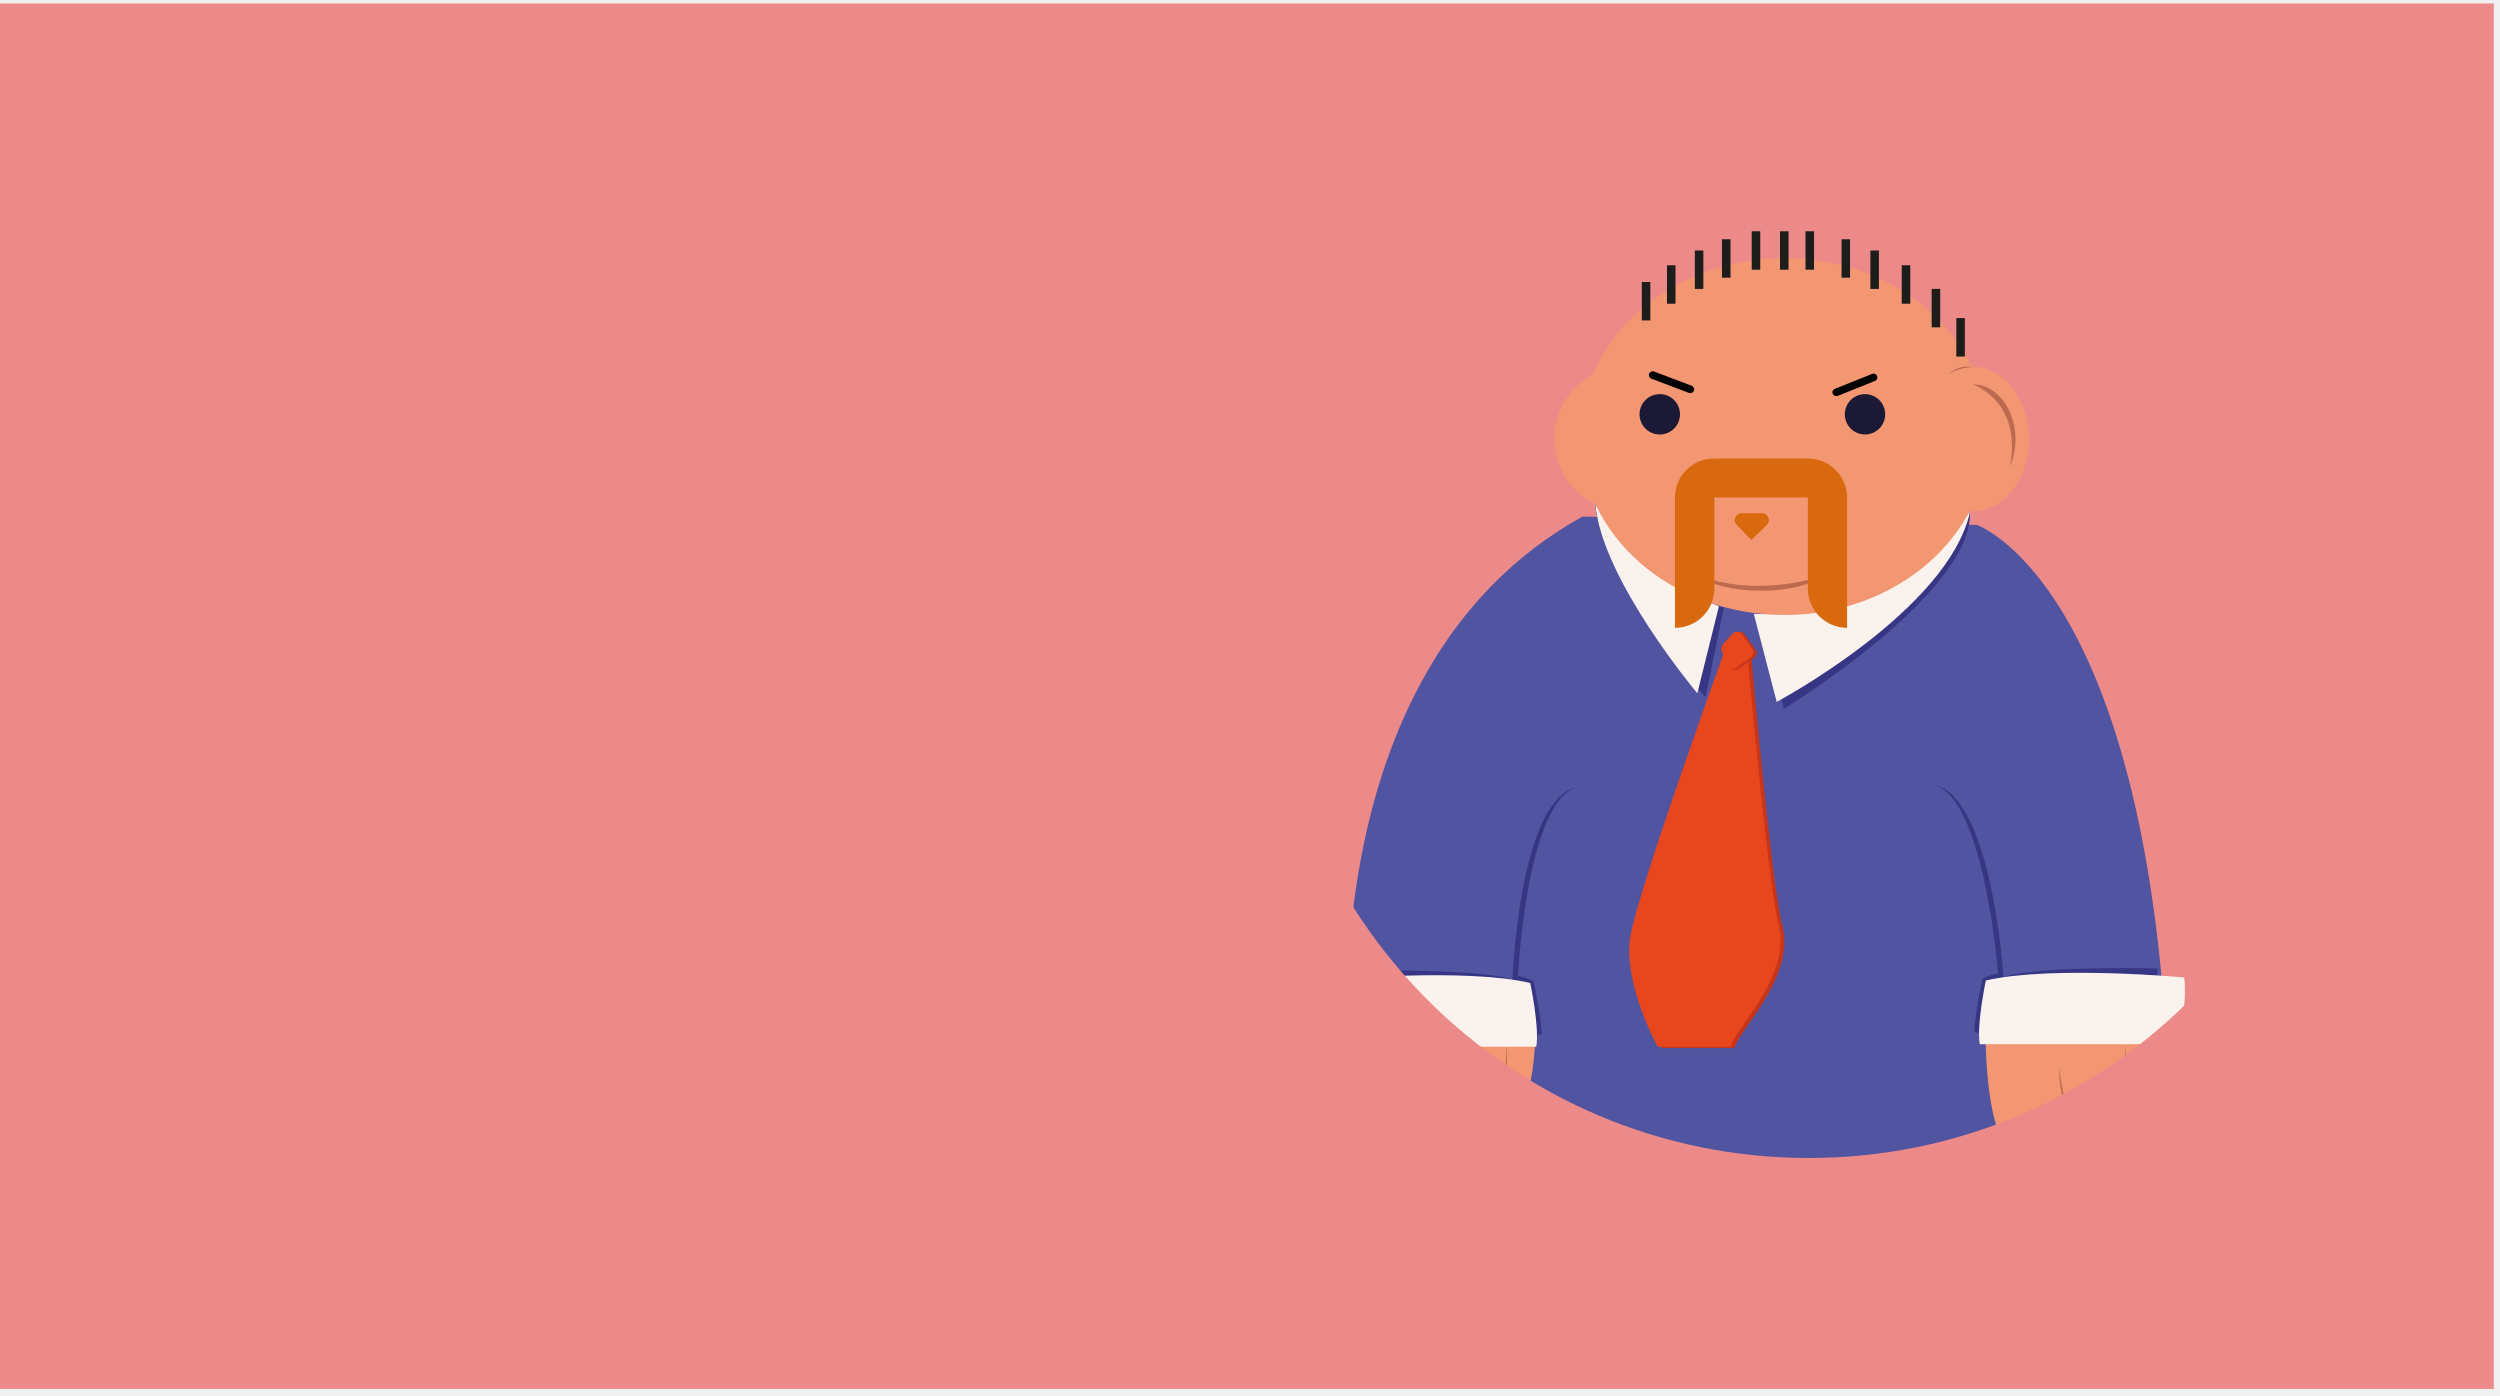
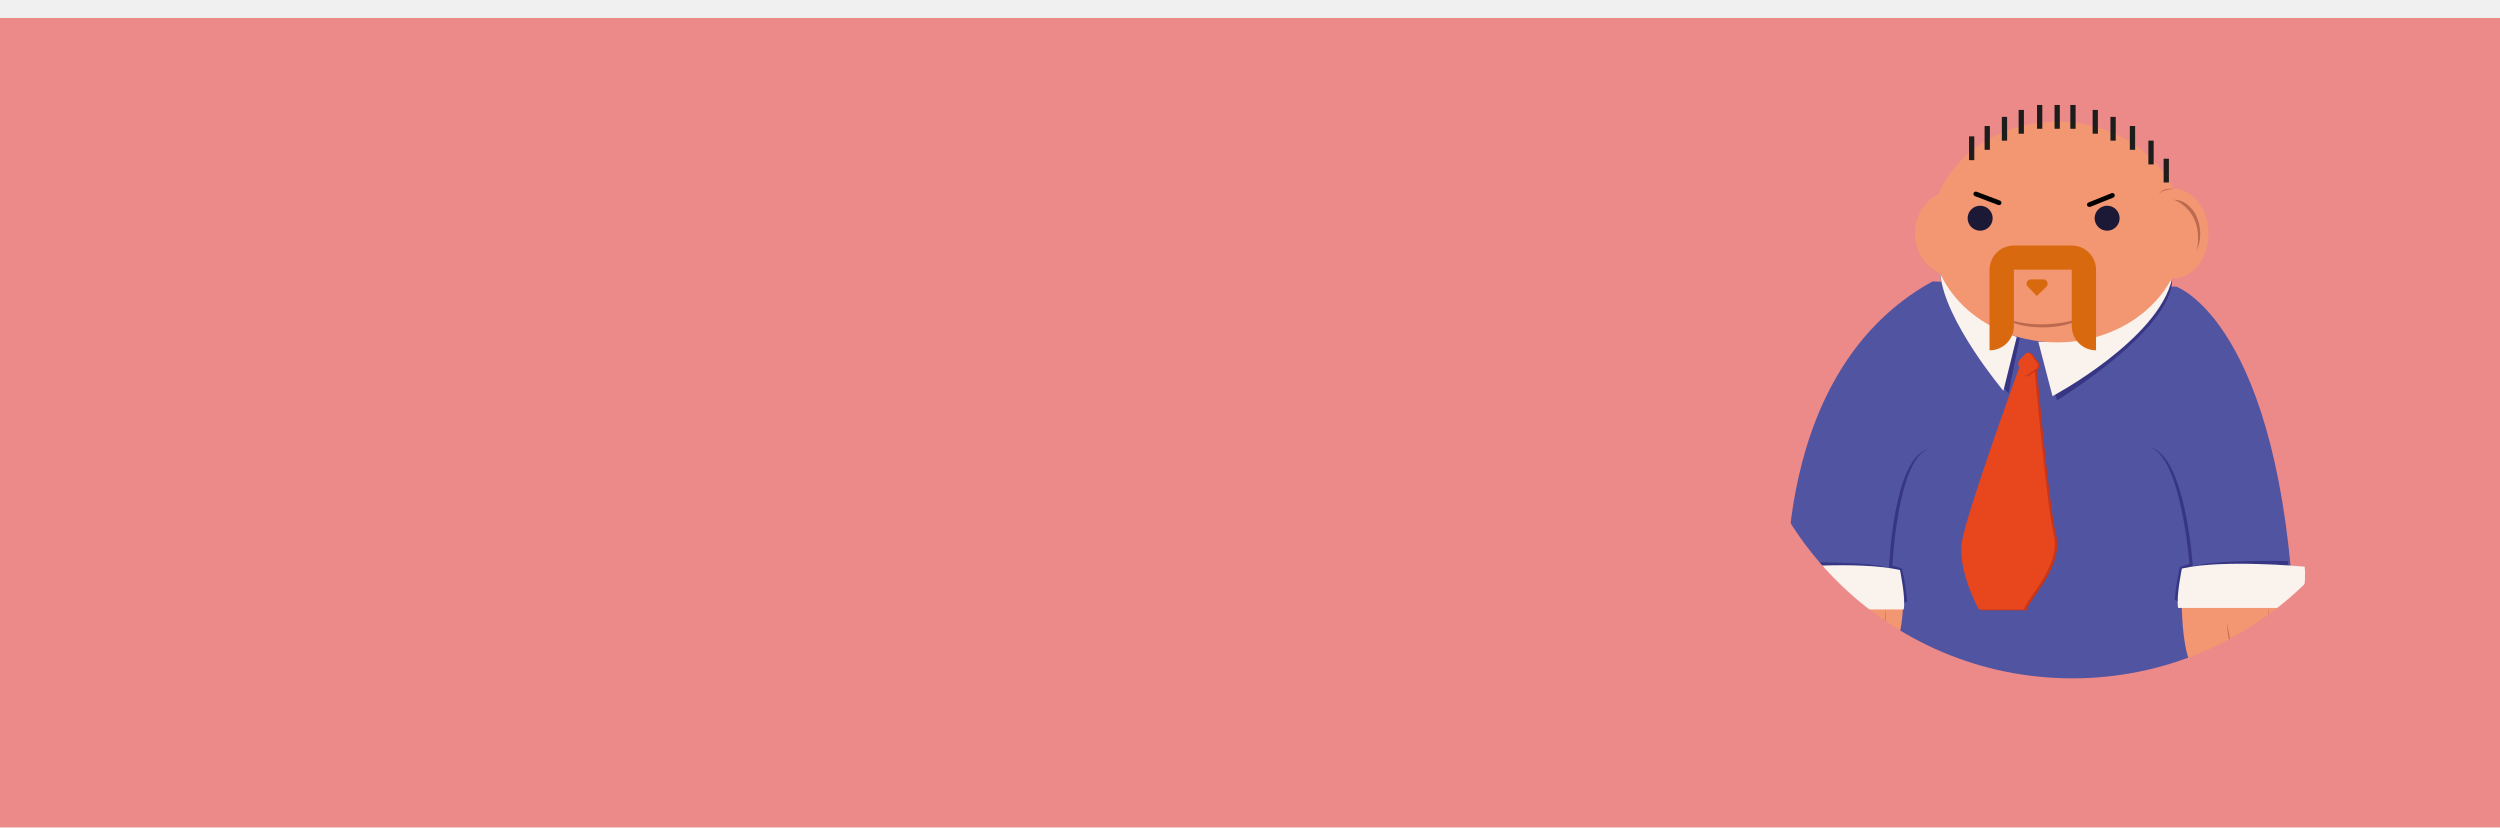
- <svg xmlns="http://www.w3.org/2000/svg" width="86" height="48" viewBox="0 0 86 48" fill="none">
-   <rect y="0.119" width="85.786" height="47.659" fill="#EC8989" />
-   <mask id="mask0_426_4" style="mask-type:alpha" maskUnits="userSpaceOnUse" x="43" y="2" width="38" height="38">
-     <path d="M80.756 21.301C80.756 31.537 72.458 39.835 62.222 39.835C51.986 39.835 43.688 31.537 43.688 21.301C43.688 11.065 51.986 2.767 62.222 2.767C72.458 2.767 80.756 11.065 80.756 21.301Z" fill="#EC8989" />
+ <svg xmlns="http://www.w3.org/2000/svg" width="139" height="46" viewBox="0 0 139 46" fill="none">
+   <path d="M113.491 24.988H115.519V16.588H113.587L111.115 18.064L112.111 19.504L113.491 18.7V24.988ZM120.27 16.36C118.254 16.36 117.282 17.512 117.282 18.688C117.282 19.42 117.63 20.068 118.326 20.488C117.402 20.896 116.934 21.652 116.934 22.636C116.934 24.1 118.074 25.24 120.27 25.24C122.49 25.24 123.606 24.1 123.606 22.636C123.606 21.652 123.138 20.896 122.214 20.476C122.922 20.068 123.258 19.42 123.258 18.688C123.258 17.512 122.298 16.36 120.27 16.36ZM120.306 19.72C119.706 19.72 119.358 19.42 119.358 18.916C119.358 18.424 119.694 18.1 120.306 18.1C120.846 18.1 121.182 18.424 121.182 18.916C121.182 19.42 120.846 19.72 120.306 19.72ZM120.282 23.5C119.478 23.5 119.01 23.128 119.01 22.516C119.01 21.88 119.478 21.472 120.282 21.472C121.074 21.472 121.53 21.88 121.53 22.516C121.53 23.128 121.074 23.5 120.282 23.5ZM126.289 16.336C125.053 16.336 124.213 17.188 124.213 18.34C124.213 19.492 125.053 20.344 126.289 20.344C127.513 20.344 128.353 19.492 128.353 18.34C128.353 17.188 127.513 16.336 126.289 16.336ZM124.801 24.988H126.721L132.889 16.588H130.969L124.801 24.988ZM126.289 19.108C125.893 19.108 125.593 18.832 125.593 18.34C125.593 17.848 125.893 17.584 126.289 17.584C126.685 17.584 126.985 17.848 126.985 18.34C126.985 18.82 126.685 19.108 126.289 19.108ZM131.449 21.22C130.213 21.22 129.373 22.072 129.373 23.224C129.373 24.376 130.213 25.228 131.449 25.228C132.673 25.228 133.513 24.376 133.513 23.224C133.513 22.072 132.673 21.22 131.449 21.22ZM131.449 23.992C131.053 23.992 130.753 23.716 130.753 23.224C130.753 22.732 131.053 22.468 131.449 22.468C131.845 22.468 132.145 22.732 132.145 23.224C132.145 23.704 131.845 23.992 131.449 23.992Z" fill="#656565" />
+   <rect y="1" width="139" height="45" fill="#EC8989" />
+   <mask id="mask0_731_4" style="mask-type:alpha" maskUnits="userSpaceOnUse" x="96" y="0" width="38" height="38">
+     <path d="M133.756 19.182C133.756 29.418 125.458 37.716 115.222 37.716C104.985 37.716 96.688 29.418 96.688 19.182C96.688 8.945 104.985 0.647 115.222 0.647C125.458 0.647 133.756 8.945 133.756 19.182Z" fill="#EC8989" />
  </mask>
-   <g mask="url(#mask0_426_4)">
-     <path d="M46.434 37.103C46.434 37.103 44.842 23.061 54.441 17.77L68.002 18.057C68.002 18.057 73.799 20.04 74.577 36.755L61.126 42.482L46.434 37.103Z" fill="#5154A1" />
-     <path d="M67.768 17.608C67.768 17.608 64.66 21.538 60.566 21.351L61.368 24.381C61.368 24.381 67.862 20.421 67.768 17.608Z" fill="#373684" />
-     <path d="M67.768 17.608C67.768 17.608 64.423 21.304 60.33 21.117L61.119 24.144C61.119 24.144 67.026 20.994 67.768 17.608Z" fill="#FAF3ED" />
-     <path d="M59.3 20.898L58.671 23.988C58.671 23.988 55.089 19.93 54.87 17.33C54.867 17.33 57.946 20.69 59.3 20.898Z" fill="#373684" />
-     <path d="M59.131 20.857L58.388 23.848C58.388 23.848 55.09 19.927 54.879 17.33C55.895 18.919 57.381 20.152 59.131 20.857Z" fill="#FAF3ED" />
-     <path d="M60.242 22.515C60.242 22.515 60.903 30.156 61.324 31.902C61.745 33.647 59.789 35.452 59.672 36.054H57.151C57.151 36.054 55.943 33.887 56.212 32.253C56.481 30.618 59.47 22.419 59.47 22.419L60.242 22.515Z" fill="#C7361A" />
-     <path d="M60.11 22.468C60.11 22.468 60.771 30.108 61.192 31.854C61.613 33.6 59.654 35.404 59.537 36.006H57.025C57.025 36.006 55.815 33.839 56.087 32.205C56.359 30.57 59.335 22.368 59.335 22.368L60.11 22.468Z" fill="#E8461C" />
-     <path d="M59.33 22.184L59.69 21.801C59.71 21.778 59.736 21.76 59.766 21.749C59.794 21.737 59.825 21.732 59.856 21.734C59.888 21.736 59.919 21.745 59.947 21.76C59.974 21.775 59.997 21.796 60.014 21.822L60.386 22.342C60.402 22.364 60.415 22.39 60.421 22.417C60.428 22.444 60.428 22.473 60.423 22.5C60.42 22.528 60.41 22.554 60.395 22.578C60.381 22.601 60.362 22.622 60.339 22.637L59.818 23.006C59.793 23.024 59.764 23.036 59.733 23.041C59.703 23.048 59.671 23.048 59.64 23.041C59.61 23.032 59.582 23.017 59.558 22.997C59.534 22.977 59.515 22.951 59.502 22.921L59.289 22.415C59.277 22.376 59.277 22.334 59.289 22.295C59.291 22.255 59.306 22.216 59.33 22.184Z" fill="#C7361A" />
-     <path d="M59.263 22.16L59.611 21.789C59.631 21.767 59.656 21.75 59.684 21.739C59.712 21.732 59.743 21.732 59.771 21.739C59.801 21.739 59.83 21.747 59.856 21.762C59.883 21.777 59.906 21.798 59.923 21.824L60.28 22.327C60.295 22.348 60.306 22.372 60.312 22.397C60.318 22.423 60.318 22.45 60.312 22.476C60.308 22.503 60.298 22.529 60.283 22.552C60.27 22.575 60.252 22.595 60.23 22.61L59.733 22.964C59.708 22.981 59.679 22.993 59.648 22.999C59.619 23.005 59.588 23.005 59.558 22.999C59.529 22.99 59.502 22.976 59.479 22.955C59.456 22.936 59.438 22.91 59.426 22.882L59.222 22.394C59.21 22.357 59.21 22.317 59.222 22.28C59.223 22.237 59.237 22.195 59.263 22.16Z" fill="#E8461C" />
-     <path d="M55.952 17.578C55.625 17.578 55.301 17.514 54.999 17.389C54.697 17.263 54.423 17.08 54.192 16.849C53.961 16.617 53.777 16.342 53.653 16.04C53.528 15.738 53.464 15.414 53.464 15.087C53.464 14.427 53.726 13.794 54.193 13.328C54.659 12.861 55.292 12.599 55.952 12.599C56.612 12.599 57.246 12.861 57.713 13.327C58.18 13.794 58.443 14.427 58.444 15.087C58.444 15.748 58.181 16.381 57.714 16.849C57.247 17.316 56.613 17.578 55.952 17.578Z" fill="#F39672" />
-     <path d="M65.932 15.107C65.93 14.638 66.036 14.175 66.242 13.753C66.424 13.373 66.712 13.054 67.073 12.835C67.398 12.641 67.783 12.573 68.154 12.645C68.543 12.728 68.891 12.941 69.143 13.247C69.435 13.591 69.636 14.002 69.728 14.443C69.826 14.909 69.819 15.39 69.707 15.853C69.607 16.288 69.398 16.691 69.099 17.022C68.835 17.314 68.481 17.509 68.093 17.575C68.019 17.587 67.943 17.593 67.868 17.593C67.742 17.593 67.616 17.578 67.494 17.546C67.026 17.41 66.626 17.102 66.377 16.683C66.083 16.21 65.929 15.664 65.932 15.107Z" fill="#F39672" />
-     <path d="M61.38 21.156C57.499 21.156 54.362 18.41 54.362 15.016C54.362 11.621 57.508 8.875 61.38 8.875C65.251 8.875 68.397 11.621 68.397 15.016C68.397 18.41 65.26 21.156 61.38 21.156Z" fill="#F39672" />
-     <path d="M63.166 13.621C63.182 13.623 63.199 13.623 63.215 13.621L64.499 13.103C64.531 13.09 64.557 13.065 64.57 13.033C64.584 13.002 64.585 12.966 64.572 12.934C64.559 12.902 64.534 12.876 64.502 12.862C64.471 12.849 64.435 12.848 64.403 12.861L63.116 13.378C63.1 13.384 63.085 13.393 63.073 13.405C63.061 13.417 63.051 13.432 63.044 13.448C63.038 13.464 63.034 13.481 63.035 13.498C63.035 13.515 63.039 13.532 63.046 13.548C63.057 13.57 63.074 13.589 63.095 13.602C63.116 13.615 63.141 13.621 63.166 13.621Z" fill="black" />
-     <path d="M58.149 13.523C58.175 13.523 58.202 13.515 58.224 13.499C58.245 13.484 58.262 13.463 58.272 13.438C58.278 13.422 58.281 13.405 58.28 13.388C58.28 13.371 58.276 13.354 58.269 13.339C58.261 13.323 58.251 13.309 58.239 13.298C58.226 13.286 58.212 13.277 58.196 13.271L56.9 12.78C56.868 12.768 56.832 12.769 56.8 12.783C56.768 12.797 56.743 12.823 56.731 12.856C56.718 12.889 56.719 12.925 56.734 12.957C56.748 12.988 56.774 13.013 56.807 13.026L58.102 13.517C58.117 13.522 58.133 13.524 58.149 13.523Z" fill="black" />
-     <path d="M57.096 14.947C57.004 14.947 56.914 14.929 56.83 14.894C56.745 14.859 56.668 14.807 56.604 14.743C56.539 14.678 56.488 14.601 56.453 14.517C56.418 14.432 56.4 14.342 56.4 14.251C56.401 14.067 56.474 13.89 56.605 13.76C56.735 13.63 56.912 13.558 57.096 13.558C57.28 13.558 57.456 13.63 57.587 13.76C57.717 13.89 57.791 14.067 57.792 14.251C57.792 14.342 57.774 14.432 57.739 14.517C57.704 14.601 57.653 14.678 57.588 14.743C57.523 14.807 57.447 14.859 57.362 14.894C57.278 14.929 57.187 14.947 57.096 14.947Z" fill="#1B1935" />
-     <path d="M64.157 14.947C63.972 14.947 63.795 14.873 63.665 14.743C63.534 14.612 63.461 14.435 63.461 14.251C63.462 14.067 63.535 13.89 63.666 13.76C63.796 13.63 63.973 13.558 64.157 13.558C64.341 13.558 64.517 13.631 64.647 13.761C64.777 13.891 64.85 14.067 64.85 14.251C64.85 14.342 64.833 14.432 64.798 14.517C64.763 14.601 64.712 14.678 64.648 14.742C64.584 14.807 64.507 14.858 64.423 14.893C64.338 14.928 64.248 14.947 64.157 14.947Z" fill="#1B1935" />
-     <path d="M69.142 16.049C69.27 15.75 69.335 15.427 69.333 15.102C69.331 14.777 69.262 14.457 69.131 14.16C69.013 13.889 68.828 13.652 68.593 13.473C68.383 13.313 68.126 13.225 67.862 13.222C67.862 13.222 69.575 13.786 69.142 16.049Z" fill="#BC6A4F" />
-     <path d="M67.862 12.629C67.566 12.632 67.276 12.717 67.025 12.875C67.134 12.768 67.267 12.69 67.413 12.647C67.559 12.604 67.713 12.598 67.862 12.629Z" fill="#BC6A4F" />
-     <path d="M58.394 19.787C58.806 20.106 59.628 20.322 60.575 20.322C61.523 20.322 62.33 20.106 62.757 19.787C62.757 19.787 60.567 20.615 58.394 19.787Z" fill="#BC6A4F" />
-     <path d="M64.634 8.617H64.341V9.939H64.634V8.617Z" fill="#1D1D1B" />
-     <path d="M65.713 9.126H65.42V10.448H65.713V9.126Z" fill="#1D1D1B" />
-     <path d="M66.743 9.938H66.45V11.26H66.743V9.938Z" fill="#1D1D1B" />
-     <path d="M67.591 10.943H67.298V12.265H67.591V10.943Z" fill="#1D1D1B" />
-     <path d="M63.642 8.231H63.35V9.553H63.642V8.231Z" fill="#1D1D1B" />
-     <path d="M62.403 7.956H62.11V9.278H62.403V7.956Z" fill="#1D1D1B" />
-     <path d="M61.526 7.956H61.233V9.278H61.526V7.956Z" fill="#1D1D1B" />
-     <path d="M60.552 7.956H60.259V9.278H60.552V7.956Z" fill="#1D1D1B" />
-     <path d="M59.529 8.231H59.236V9.553H59.529V8.231Z" fill="#1D1D1B" />
-     <path d="M58.595 8.617H58.303V9.939H58.595V8.617Z" fill="#1D1D1B" />
-     <path d="M57.637 9.126H57.344V10.448H57.637V9.126Z" fill="#1D1D1B" />
-     <path d="M56.771 9.701H56.478V11.023H56.771V9.701Z" fill="#1D1D1B" />
-     <path d="M63.143 16.164C62.891 15.913 62.55 15.773 62.195 15.773H58.961C58.785 15.772 58.611 15.807 58.449 15.874C58.286 15.941 58.138 16.04 58.014 16.164C57.762 16.416 57.62 16.756 57.619 17.112V21.597C57.797 21.598 57.973 21.563 58.137 21.495C58.301 21.427 58.45 21.328 58.576 21.203C58.702 21.077 58.802 20.928 58.87 20.764C58.938 20.6 58.973 20.424 58.973 20.246V17.112H62.19V20.246C62.19 20.605 62.332 20.948 62.585 21.202C62.839 21.455 63.182 21.597 63.54 21.597V17.112C63.54 16.935 63.504 16.761 63.436 16.598C63.368 16.436 63.268 16.288 63.143 16.164Z" fill="#D8690E" />
-     <path d="M59.911 17.654H60.613C60.66 17.655 60.706 17.669 60.745 17.695C60.783 17.722 60.813 17.759 60.831 17.803C60.849 17.846 60.853 17.894 60.843 17.94C60.833 17.986 60.81 18.028 60.777 18.061L60.247 18.575L59.742 18.055C59.709 18.021 59.688 17.979 59.68 17.934C59.671 17.888 59.676 17.841 59.694 17.799C59.713 17.756 59.743 17.72 59.781 17.694C59.82 17.668 59.865 17.655 59.911 17.654Z" fill="#D8690E" />
-     <path d="M52.029 33.702C52.029 33.702 52.52 35.878 52.508 35.834C52.676 35.724 52.855 35.634 53.044 35.565C52.987 34.952 52.89 34.343 52.751 33.743C52.582 33.664 52.403 33.607 52.219 33.574C52.219 33.574 52.511 27.529 54.266 27.073C52.251 27.468 52.029 33.702 52.029 33.702Z" fill="#373684" />
-     <path d="M52.029 33.704C50.374 33.461 48.017 33.561 46.733 33.642V33.4C46.733 33.4 50.886 33.295 52.029 33.704Z" fill="#373684" />
-     <path d="M68.921 33.615C68.921 33.615 68.433 35.794 68.442 35.747C68.275 35.638 68.096 35.547 67.909 35.478C67.967 34.865 68.064 34.256 68.202 33.656C68.372 33.579 68.55 33.523 68.734 33.489C68.734 33.489 68.266 27.442 66.515 26.989C68.532 27.39 68.921 33.615 68.921 33.615Z" fill="#373684" />
-     <path d="M68.921 33.615C70.579 33.375 72.936 33.472 74.219 33.554V33.314C74.219 33.314 70.073 33.209 68.921 33.615Z" fill="#373684" />
-     <g clip-path="url(#clip0_426_4)">
-       <path d="M52.806 35.858C52.806 35.858 52.709 39.196 51.501 38.137C51.501 38.137 50.89 39.804 50.154 38.515C50.154 38.515 49.447 40.406 48.822 38.44C48.822 38.44 48.003 40.901 47.171 38.213C47.171 38.213 44.534 42.704 44.326 35.858L52.806 35.858Z" fill="#F39672" />
-       <path d="M51.824 35.858C51.824 36.702 51.708 37.515 51.499 38.137C51.499 38.137 51.921 37.475 51.824 35.858Z" fill="#BC6A4F" />
-       <path d="M50.367 35.858C50.432 37.714 50.154 38.515 50.154 38.515C50.154 38.515 50.576 37.837 50.367 35.858Z" fill="#BC6A4F" />
-       <path d="M49.148 35.858C49.128 36.784 49.016 37.677 48.822 38.44C48.947 38.11 49.042 37.704 49.099 37.255C49.155 36.807 49.172 36.328 49.148 35.858Z" fill="#BC6A4F" />
-       <path d="M46.856 36.725C46.918 37.28 47.025 37.788 47.17 38.213C47.073 38.066 46.992 37.851 46.937 37.588C46.882 37.326 46.853 37.028 46.856 36.725Z" fill="#BC6A4F" />
+   <g mask="url(#mask0_731_4)">
+     <path d="M99.434 34.984C99.434 34.984 97.842 20.942 107.441 15.65L121.002 15.938C121.002 15.938 126.799 17.921 127.577 34.636L114.125 40.362L99.434 34.984Z" fill="#5154A1" />
+     <path d="M120.768 15.489C120.768 15.489 117.66 19.419 113.566 19.232L114.368 22.261C114.368 22.261 120.862 18.302 120.768 15.489Z" fill="#373684" />
+     <path d="M120.768 15.489C120.768 15.489 117.423 19.185 113.33 18.998L114.119 22.025C114.119 22.025 120.026 18.875 120.768 15.489Z" fill="#FAF3ED" />
+     <path d="M112.3 18.778L111.671 21.869C111.671 21.869 108.089 17.81 107.87 15.211C107.867 15.211 110.946 18.571 112.3 18.778Z" fill="#373684" />
+     <path d="M112.131 18.737L111.388 21.729C111.388 21.729 108.09 17.808 107.879 15.211C108.895 16.8 110.381 18.033 112.131 18.737Z" fill="#FAF3ED" />
+     <path d="M113.242 20.396C113.242 20.396 113.903 28.037 114.324 29.783C114.745 31.528 112.789 33.332 112.672 33.935H110.151C110.151 33.935 108.943 31.768 109.212 30.134C109.481 28.499 112.47 20.3 112.47 20.3L113.242 20.396Z" fill="#C7361A" />
+     <path d="M113.11 20.348C113.11 20.348 113.771 27.989 114.192 29.735C114.613 31.48 112.654 33.285 112.537 33.887H110.025C110.025 33.887 108.815 31.72 109.087 30.086C109.359 28.451 112.335 20.249 112.335 20.249L113.11 20.348Z" fill="#E8461C" />
+     <path d="M112.33 20.065L112.69 19.682C112.71 19.659 112.736 19.641 112.766 19.63C112.794 19.617 112.825 19.613 112.856 19.615C112.888 19.617 112.919 19.626 112.947 19.641C112.974 19.656 112.997 19.677 113.014 19.703L113.386 20.223C113.402 20.245 113.415 20.271 113.421 20.298C113.428 20.325 113.428 20.353 113.424 20.381C113.42 20.409 113.41 20.435 113.395 20.459C113.381 20.482 113.362 20.503 113.339 20.518L112.818 20.887C112.793 20.905 112.764 20.917 112.733 20.922C112.703 20.929 112.671 20.929 112.64 20.922C112.61 20.913 112.582 20.898 112.558 20.878C112.534 20.857 112.515 20.831 112.502 20.802L112.289 20.296C112.277 20.257 112.277 20.215 112.289 20.176C112.291 20.136 112.306 20.097 112.33 20.065Z" fill="#C7361A" />
+     <path d="M112.263 20.041L112.611 19.669C112.631 19.648 112.656 19.631 112.684 19.62C112.712 19.612 112.743 19.612 112.771 19.62C112.801 19.62 112.83 19.628 112.856 19.643C112.883 19.658 112.906 19.679 112.923 19.704L113.28 20.207C113.295 20.229 113.306 20.252 113.312 20.278C113.318 20.304 113.318 20.331 113.312 20.357C113.308 20.384 113.298 20.41 113.283 20.433C113.27 20.455 113.252 20.475 113.23 20.491L112.733 20.845C112.708 20.862 112.679 20.874 112.649 20.88C112.619 20.886 112.588 20.886 112.558 20.88C112.529 20.871 112.502 20.856 112.479 20.836C112.456 20.816 112.438 20.791 112.426 20.763L112.222 20.275C112.21 20.238 112.21 20.198 112.222 20.161C112.223 20.117 112.237 20.076 112.263 20.041Z" fill="#E8461C" />
+     <path d="M108.952 15.459C108.625 15.459 108.301 15.395 107.999 15.27C107.697 15.144 107.423 14.961 107.192 14.729C106.961 14.498 106.777 14.223 106.652 13.921C106.528 13.619 106.463 13.295 106.464 12.968C106.464 12.308 106.726 11.675 107.193 11.208C107.659 10.742 108.292 10.479 108.952 10.479C109.612 10.479 110.246 10.742 110.713 11.208C111.18 11.675 111.443 12.308 111.444 12.968C111.444 13.629 111.181 14.262 110.714 14.729C110.247 15.197 109.613 15.459 108.952 15.459Z" fill="#F39672" />
+     <path d="M118.932 12.988C118.93 12.519 119.036 12.056 119.242 11.634C119.423 11.254 119.712 10.934 120.073 10.716C120.398 10.522 120.783 10.454 121.155 10.526C121.543 10.609 121.891 10.822 122.143 11.128C122.435 11.471 122.636 11.883 122.728 12.324C122.826 12.79 122.819 13.271 122.707 13.734C122.607 14.169 122.398 14.571 122.099 14.903C121.835 15.195 121.481 15.39 121.093 15.456C121.019 15.468 120.943 15.473 120.868 15.473C120.742 15.474 120.616 15.458 120.494 15.427C120.026 15.291 119.626 14.982 119.377 14.564C119.083 14.091 118.929 13.545 118.932 12.988Z" fill="#F39672" />
+     <path d="M114.38 19.037C110.499 19.037 107.362 16.291 107.362 12.896C107.362 9.502 110.508 6.756 114.38 6.756C118.251 6.756 121.397 9.502 121.397 12.896C121.397 16.291 118.26 19.037 114.38 19.037Z" fill="#F39672" />
+     <path d="M116.166 11.502C116.182 11.504 116.199 11.504 116.216 11.502L117.499 10.984C117.531 10.971 117.557 10.946 117.57 10.914C117.584 10.883 117.585 10.847 117.572 10.815C117.559 10.783 117.534 10.757 117.502 10.743C117.471 10.729 117.435 10.729 117.403 10.741L116.116 11.259C116.1 11.265 116.085 11.274 116.073 11.286C116.061 11.298 116.051 11.313 116.044 11.329C116.038 11.344 116.034 11.361 116.035 11.379C116.035 11.396 116.039 11.413 116.046 11.428C116.057 11.451 116.074 11.47 116.095 11.483C116.116 11.496 116.141 11.502 116.166 11.502Z" fill="black" />
+     <path d="M111.149 11.404C111.176 11.404 111.202 11.396 111.223 11.38C111.245 11.365 111.262 11.344 111.272 11.319C111.278 11.303 111.281 11.286 111.28 11.269C111.28 11.252 111.276 11.235 111.269 11.22C111.261 11.204 111.251 11.19 111.239 11.179C111.226 11.167 111.212 11.158 111.196 11.152L109.9 10.661C109.868 10.649 109.832 10.65 109.8 10.664C109.768 10.678 109.743 10.704 109.731 10.737C109.718 10.77 109.719 10.806 109.734 10.837C109.748 10.869 109.774 10.894 109.807 10.906L111.102 11.398C111.117 11.403 111.133 11.405 111.149 11.404Z" fill="black" />
+     <path d="M110.096 12.827C110.004 12.827 109.914 12.809 109.83 12.774C109.745 12.739 109.668 12.688 109.604 12.624C109.539 12.559 109.488 12.482 109.453 12.398C109.418 12.313 109.4 12.223 109.4 12.132C109.401 11.947 109.474 11.771 109.605 11.641C109.735 11.511 109.912 11.438 110.096 11.438C110.28 11.438 110.456 11.511 110.587 11.641C110.717 11.771 110.791 11.947 110.792 12.132C110.792 12.223 110.774 12.313 110.739 12.398C110.704 12.482 110.653 12.559 110.588 12.624C110.523 12.688 110.447 12.739 110.362 12.774C110.278 12.809 110.187 12.827 110.096 12.827Z" fill="#1B1935" />
+     <path d="M117.157 12.827C116.972 12.827 116.795 12.754 116.665 12.624C116.534 12.493 116.461 12.316 116.461 12.132C116.462 11.947 116.535 11.771 116.666 11.641C116.796 11.511 116.973 11.438 117.157 11.438C117.341 11.438 117.517 11.511 117.647 11.642C117.777 11.771 117.85 11.948 117.85 12.132C117.85 12.223 117.833 12.313 117.798 12.398C117.763 12.482 117.712 12.559 117.648 12.623C117.584 12.688 117.507 12.739 117.423 12.774C117.338 12.809 117.248 12.827 117.157 12.827Z" fill="#1B1935" />
+     <path d="M122.143 13.93C122.27 13.631 122.335 13.308 122.333 12.983C122.331 12.658 122.262 12.338 122.131 12.041C122.013 11.77 121.828 11.533 121.593 11.354C121.383 11.194 121.126 11.105 120.862 11.102C120.862 11.102 122.575 11.667 122.143 13.93Z" fill="#BC6A4F" />
+     <path d="M120.862 10.51C120.566 10.513 120.276 10.598 120.025 10.755C120.134 10.649 120.267 10.57 120.413 10.528C120.559 10.485 120.713 10.479 120.862 10.51Z" fill="#BC6A4F" />
+     <path d="M111.394 17.668C111.806 17.987 112.628 18.203 113.575 18.203C114.523 18.203 115.33 17.987 115.757 17.668C115.757 17.668 113.567 18.495 111.394 17.668Z" fill="#BC6A4F" />
+     <path d="M117.634 6.498H117.341V7.82H117.634V6.498Z" fill="#1D1D1B" />
+     <path d="M118.713 7.007H118.42V8.329H118.713V7.007Z" fill="#1D1D1B" />
+     <path d="M119.743 7.819H119.45V9.141H119.743V7.819Z" fill="#1D1D1B" />
+     <path d="M120.591 8.824H120.298V10.146H120.591V8.824Z" fill="#1D1D1B" />
+     <path d="M116.642 6.112H116.35V7.434H116.642V6.112Z" fill="#1D1D1B" />
+     <path d="M115.403 5.837H115.11V7.159H115.403V5.837Z" fill="#1D1D1B" />
+     <path d="M114.526 5.837H114.233V7.159H114.526V5.837Z" fill="#1D1D1B" />
+     <path d="M113.552 5.837H113.259V7.159H113.552V5.837Z" fill="#1D1D1B" />
+     <path d="M112.529 6.112H112.236V7.434H112.529V6.112Z" fill="#1D1D1B" />
+     <path d="M111.595 6.498H111.303V7.82H111.595V6.498Z" fill="#1D1D1B" />
+     <path d="M110.637 7.007H110.344V8.329H110.637V7.007Z" fill="#1D1D1B" />
+     <path d="M109.771 7.582H109.479V8.904H109.771V7.582Z" fill="#1D1D1B" />
+     <path d="M116.143 14.045C115.891 13.794 115.551 13.653 115.195 13.653H111.961C111.785 13.653 111.611 13.688 111.448 13.755C111.286 13.822 111.138 13.921 111.014 14.045C110.762 14.296 110.62 14.637 110.619 14.992V19.478C110.797 19.479 110.973 19.444 111.137 19.376C111.301 19.308 111.451 19.209 111.576 19.083C111.702 18.958 111.802 18.809 111.87 18.645C111.938 18.481 111.973 18.305 111.973 18.127V14.992H115.189V18.127C115.189 18.485 115.332 18.829 115.585 19.082C115.838 19.336 116.182 19.478 116.54 19.478V14.992C116.54 14.816 116.504 14.642 116.436 14.479C116.368 14.317 116.268 14.169 116.143 14.045Z" fill="#D8690E" />
+     <path d="M112.911 15.535H113.613C113.66 15.536 113.706 15.55 113.745 15.576C113.783 15.603 113.813 15.64 113.831 15.684C113.849 15.727 113.853 15.775 113.843 15.821C113.833 15.867 113.81 15.909 113.777 15.942L113.247 16.456L112.742 15.936C112.71 15.902 112.688 15.86 112.68 15.815C112.671 15.769 112.676 15.722 112.695 15.68C112.713 15.637 112.743 15.601 112.781 15.575C112.82 15.549 112.865 15.536 112.911 15.535Z" fill="#D8690E" />
+     <path d="M105.029 31.583C105.029 31.583 105.52 33.758 105.508 33.715C105.676 33.605 105.855 33.515 106.043 33.446C105.987 32.833 105.89 32.224 105.751 31.624C105.582 31.545 105.403 31.488 105.219 31.454C105.219 31.454 105.511 25.41 107.266 24.954C105.251 25.349 105.029 31.583 105.029 31.583Z" fill="#373684" />
+     <path d="M105.029 31.585C103.374 31.342 101.017 31.442 99.733 31.523V31.281C99.733 31.281 103.886 31.175 105.029 31.585Z" fill="#373684" />
+     <path d="M121.921 31.496C121.921 31.496 121.433 33.675 121.442 33.628C121.275 33.519 121.096 33.428 120.909 33.359C120.967 32.746 121.064 32.137 121.202 31.537C121.372 31.46 121.551 31.404 121.734 31.37C121.734 31.37 121.266 25.323 119.515 24.87C121.532 25.271 121.921 31.496 121.921 31.496Z" fill="#373684" />
+     <path d="M121.921 31.496C123.579 31.256 125.936 31.353 127.219 31.435V31.195C127.219 31.195 123.073 31.09 121.921 31.496Z" fill="#373684" />
+     <g clip-path="url(#clip0_731_4)">
+       <path d="M105.806 33.739C105.806 33.739 105.709 37.077 104.501 36.018C104.501 36.018 103.89 37.685 103.154 36.396C103.154 36.396 102.447 38.287 101.822 36.32C101.822 36.32 101.003 38.782 100.171 36.093C100.171 36.093 97.534 40.585 97.326 33.739L105.806 33.739Z" fill="#F39672" />
+       <path d="M104.824 33.739C104.824 34.583 104.708 35.396 104.499 36.018C104.499 36.018 104.921 35.356 104.824 33.739Z" fill="#BC6A4F" />
+       <path d="M103.367 33.738C103.432 35.595 103.154 36.395 103.154 36.395C103.154 36.395 103.576 35.718 103.367 33.738Z" fill="#BC6A4F" />
+       <path d="M102.148 33.739C102.128 34.665 102.016 35.558 101.822 36.32C101.947 35.991 102.042 35.585 102.099 35.136C102.155 34.688 102.172 34.209 102.148 33.739Z" fill="#BC6A4F" />
+       <path d="M99.856 34.606C99.918 35.161 100.025 35.669 100.17 36.094C100.073 35.947 99.992 35.731 99.937 35.469C99.882 35.207 99.853 34.909 99.856 34.606Z" fill="#BC6A4F" />
    </g>
-     <g clip-path="url(#clip1_426_4)">
-       <path d="M76.784 35.858C76.784 35.858 76.687 39.196 75.48 38.137C75.48 38.137 74.869 39.804 74.133 38.515C74.133 38.515 73.426 40.406 72.801 38.44C72.801 38.44 71.982 40.901 71.15 38.213C71.15 38.213 68.512 42.704 68.304 35.858L76.784 35.858Z" fill="#F39672" />
-       <path d="M75.802 35.858C75.803 36.702 75.687 37.515 75.478 38.137C75.478 38.137 75.899 37.475 75.802 35.858Z" fill="#BC6A4F" />
-       <path d="M74.345 35.858C74.411 37.714 74.133 38.515 74.133 38.515C74.133 38.515 74.554 37.837 74.345 35.858Z" fill="#BC6A4F" />
-       <path d="M73.126 35.858C73.107 36.784 72.994 37.677 72.801 38.44C72.926 38.11 73.021 37.704 73.077 37.255C73.134 36.807 73.151 36.328 73.126 35.858Z" fill="#BC6A4F" />
-       <path d="M70.834 36.725C70.896 37.28 71.004 37.788 71.148 38.213C71.051 38.066 70.971 37.851 70.915 37.588C70.86 37.326 70.832 37.028 70.834 36.725Z" fill="#BC6A4F" />
+     <g clip-path="url(#clip1_731_4)">
+       <path d="M129.784 33.739C129.784 33.739 129.687 37.077 128.48 36.018C128.48 36.018 127.869 37.685 127.133 36.396C127.133 36.396 126.426 38.287 125.801 36.32C125.801 36.32 124.982 38.782 124.15 36.093C124.15 36.093 121.512 40.585 121.304 33.739L129.784 33.739Z" fill="#F39672" />
+       <path d="M128.802 33.739C128.803 34.583 128.687 35.396 128.478 36.018C128.478 36.018 128.899 35.356 128.802 33.739Z" fill="#BC6A4F" />
+       <path d="M127.345 33.738C127.411 35.595 127.133 36.395 127.133 36.395C127.133 36.395 127.554 35.718 127.345 33.738Z" fill="#BC6A4F" />
+       <path d="M126.126 33.739C126.107 34.665 125.994 35.558 125.801 36.32C125.926 35.991 126.021 35.585 126.077 35.136C126.134 34.688 126.151 34.209 126.126 33.739Z" fill="#BC6A4F" />
+       <path d="M123.834 34.606C123.896 35.161 124.004 35.669 124.148 36.094C124.051 35.947 123.971 35.731 123.915 35.469C123.86 35.207 123.832 34.909 123.834 34.606Z" fill="#BC6A4F" />
    </g>
-     <path d="M46.04 36.007C46.04 36.007 45.695 34.638 45.815 33.708C45.815 33.708 50.376 33.287 52.64 33.814C52.64 33.814 52.967 35.369 52.847 36.007H46.04Z" fill="#FAF3ED" />
-     <path d="M74.912 35.921C74.912 35.921 75.257 34.555 75.137 33.625C75.137 33.625 70.576 33.204 68.313 33.73C68.313 33.73 67.985 35.286 68.105 35.921H74.912Z" fill="#FAF3ED" />
+     <path d="M99.04 33.888C99.04 33.888 98.695 32.519 98.815 31.589C98.815 31.589 103.376 31.168 105.64 31.694C105.64 31.694 105.967 33.25 105.847 33.888H99.04Z" fill="#FAF3ED" />
+     <path d="M127.912 33.801C127.912 33.801 128.257 32.436 128.137 31.506C128.137 31.506 123.576 31.085 121.313 31.611C121.313 31.611 120.985 33.167 121.105 33.801H127.912Z" fill="#FAF3ED" />
  </g>
  <defs>
-     <clipPath id="clip0_426_4">
-       <rect width="8.48" height="3.801" fill="white" transform="translate(52.8057 39.6592) rotate(-180)" />
+     <clipPath id="clip0_731_4">
+       <rect width="8.48" height="3.801" fill="white" transform="translate(105.806 37.54) rotate(-180)" />
    </clipPath>
-     <clipPath id="clip1_426_4">
-       <rect width="8.48" height="3.801" fill="white" transform="translate(76.7842 39.6592) rotate(-180)" />
+     <clipPath id="clip1_731_4">
+       <rect width="8.48" height="3.801" fill="white" transform="translate(129.784 37.54) rotate(-180)" />
    </clipPath>
  </defs>
</svg>
